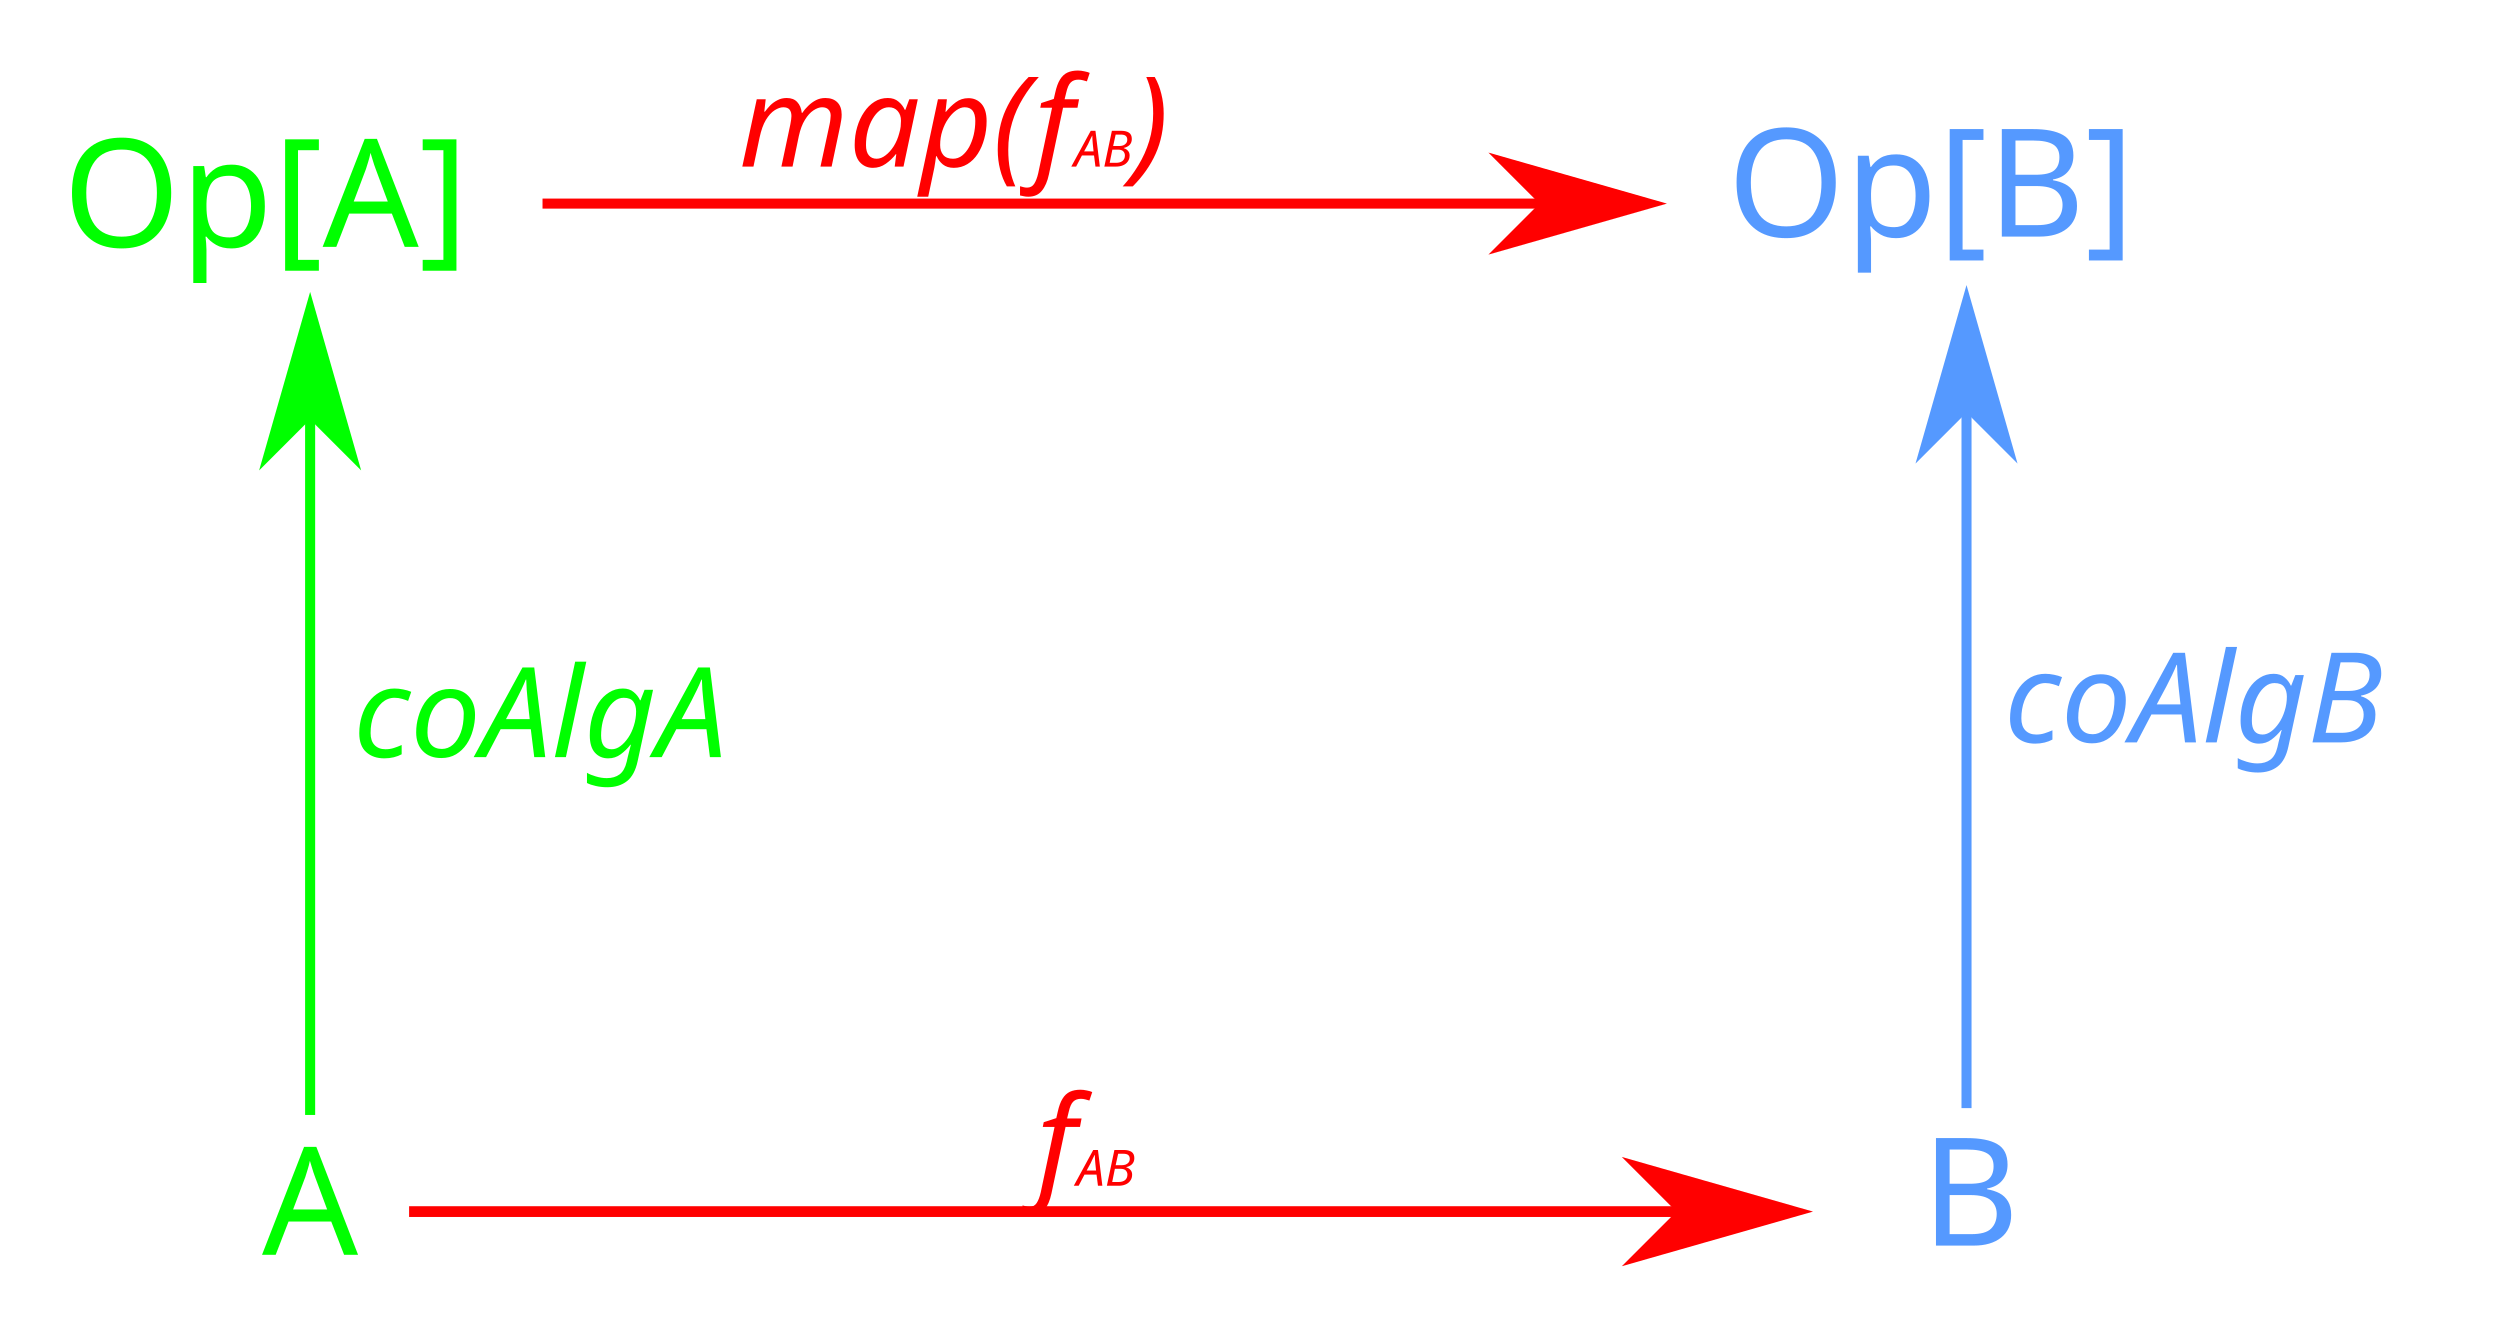
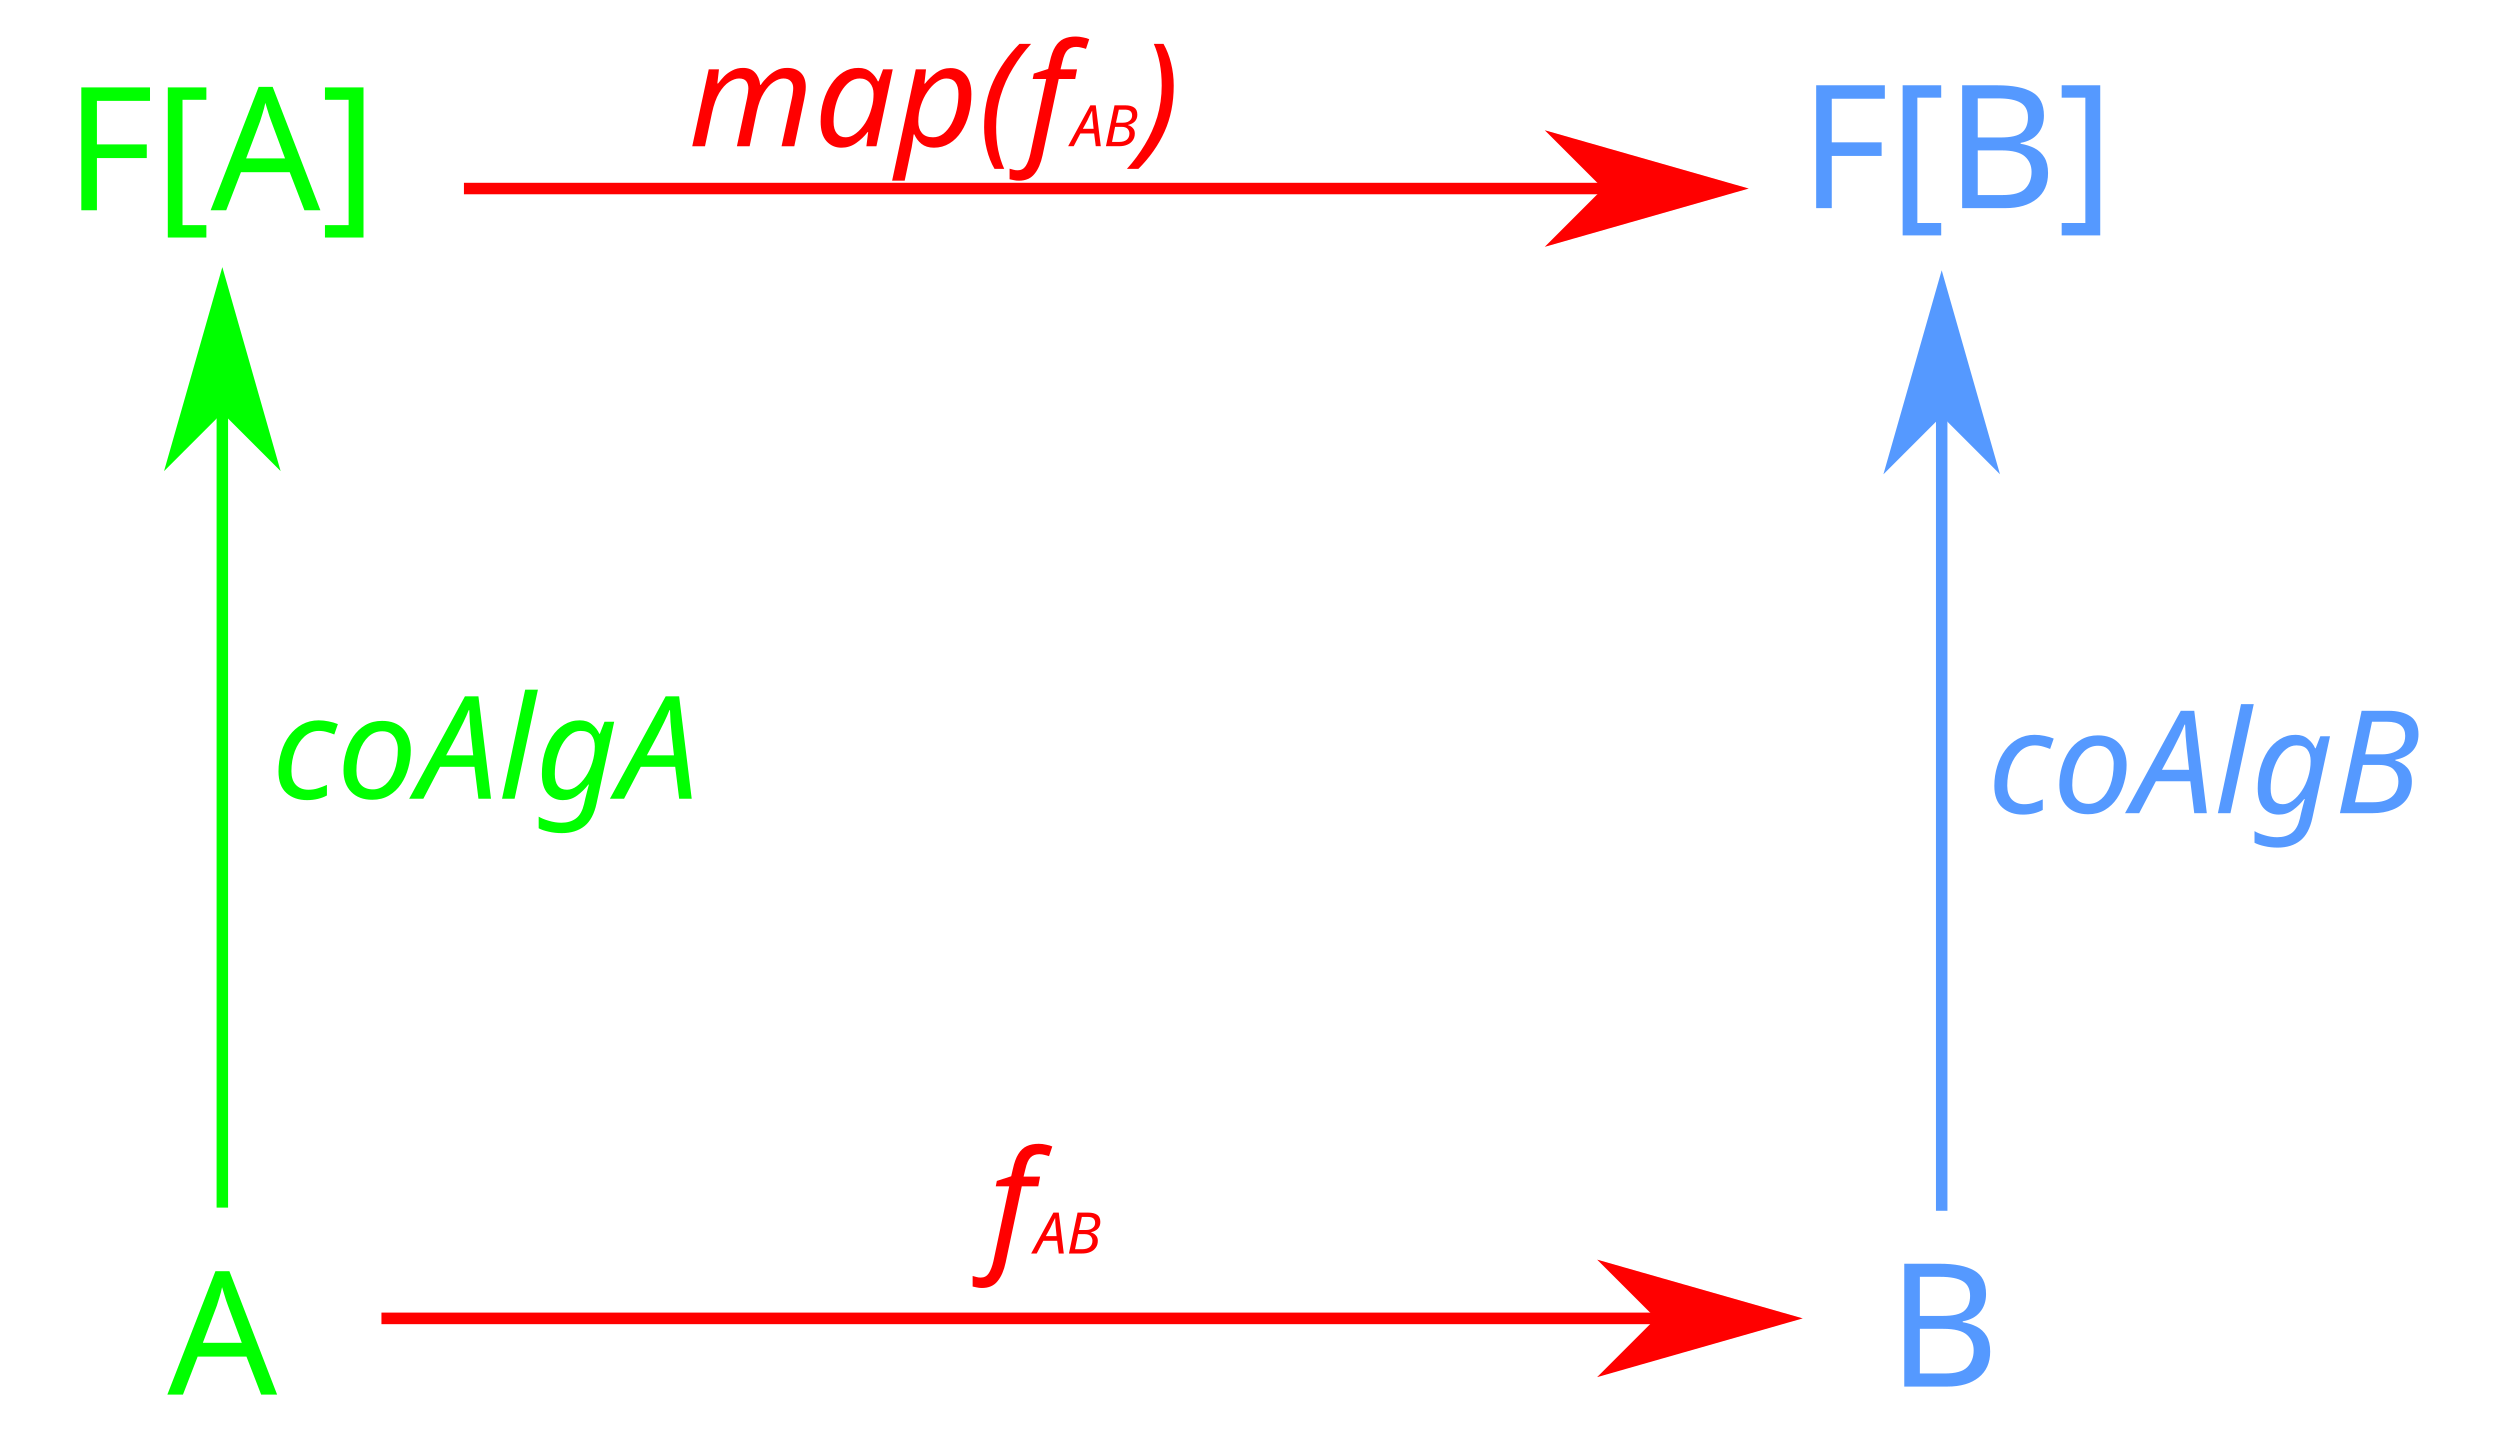
- <svg xmlns="http://www.w3.org/2000/svg" width="70.242mm" height="37.557mm" viewBox="0 0 248.89 133.075" id="svg2" version="1.1">
+ <svg xmlns="http://www.w3.org/2000/svg" width="61.471mm" height="35.291mm" viewBox="0 0 217.81 125.048" id="svg2" version="1.1">
  <defs id="defs4">
+     <marker orient="auto" refY="0" refX="0" id="marker4662" style="overflow:visible">
+       <path id="path4664" d="M 0,0 5,-5 -12.5,0 5,5 Z" style="fill:#ff0000;fill-opacity:1;fill-rule:evenodd;stroke:#ff0000;stroke-width:1pt;stroke-opacity:1" transform="matrix(0.8,0,0,0.8,10,0)" />
+     </marker>
+     <marker orient="auto" refY="0" refX="0" id="marker4659" style="overflow:visible">
+       <path id="path4392" d="M 0,0 5,-5 -12.5,0 5,5 Z" style="fill:#ff0000;fill-opacity:1;fill-rule:evenodd;stroke:#ff0000;stroke-width:1pt;stroke-opacity:1" transform="matrix(0.8,0,0,0.8,10,0)" />
+     </marker>
+     <marker orient="auto" refY="0" refX="0" id="marker4655" style="overflow:visible">
+       <path id="path4657" d="M 0,0 5,-5 -12.5,0 5,5 Z" style="fill:#ff0000;fill-opacity:1;fill-rule:evenodd;stroke:#ff0000;stroke-width:1pt;stroke-opacity:1" transform="matrix(-0.8,0,0,-0.8,-10,0)" />
+     </marker>
+     <marker orient="auto" refY="0" refX="0" id="marker4651" style="overflow:visible">
+       <path id="path4653" d="M 0,0 5,-5 -12.5,0 5,5 Z" style="fill:#5599ff;fill-opacity:1;fill-rule:evenodd;stroke:#5599ff;stroke-width:1pt;stroke-opacity:1" transform="matrix(-0.8,0,0,-0.8,-10,0)" />
+     </marker>
+     <marker orient="auto" refY="0" refX="0" id="marker4648" style="overflow:visible">
+       <path id="path4395" d="M 0,0 5,-5 -12.5,0 5,5 Z" style="fill:#00ff00;fill-opacity:1;fill-rule:evenodd;stroke:#00ff00;stroke-width:1pt;stroke-opacity:1" transform="matrix(-0.8,0,0,-0.8,-10,0)" />
+     </marker>
    <marker orient="auto" refY="0" refX="0" id="marker5787" style="overflow:visible">
-       <path id="path5789" d="M 0,0 5,-5 -12.5,0 5,5 0,0 Z" style="fill:#5599ff;fill-opacity:1;fill-rule:evenodd;stroke:#5599ff;stroke-width:1pt;stroke-opacity:1" transform="matrix(0.8,0,0,0.8,10,0)" />
+       <path id="path5789" d="M 0,0 5,-5 -12.5,0 5,5 Z" style="fill:#5599ff;fill-opacity:1;fill-rule:evenodd;stroke:#5599ff;stroke-width:1pt;stroke-opacity:1" transform="matrix(0.8,0,0,0.8,10,0)" />
    </marker>
    <marker orient="auto" refY="0" refX="0" id="Arrow1Lstart" style="overflow:visible">
-       <path id="path5481" d="M 0,0 5,-5 -12.5,0 5,5 0,0 Z" style="fill:#00ff00;fill-opacity:1;fill-rule:evenodd;stroke:#00ff00;stroke-width:1pt;stroke-opacity:1" transform="matrix(0.8,0,0,0.8,10,0)" />
+       <path id="path5481" d="M 0,0 5,-5 -12.5,0 5,5 Z" style="fill:#00ff00;fill-opacity:1;fill-rule:evenodd;stroke:#00ff00;stroke-width:1pt;stroke-opacity:1" transform="matrix(0.8,0,0,0.8,10,0)" />
    </marker>
    <marker orient="auto" refY="0" refX="0" id="marker7296" style="overflow:visible">
-       <path id="path7298" d="M 0,0 5,-5 -12.5,0 5,5 0,0 Z" style="fill:#5599ff;fill-opacity:1;fill-rule:evenodd;stroke:#5599ff;stroke-width:1pt;stroke-opacity:1" transform="matrix(-0.8,0,0,-0.8,-10,0)" />
+       <path id="path7298" d="M 0,0 5,-5 -12.5,0 5,5 Z" style="fill:#5599ff;fill-opacity:1;fill-rule:evenodd;stroke:#5599ff;stroke-width:1pt;stroke-opacity:1" transform="matrix(-0.8,0,0,-0.8,-10,0)" />
    </marker>
    <marker style="overflow:visible" id="marker4882" refX="0" refY="0" orient="auto">
-       <path transform="matrix(-0.8,0,0,-0.8,-10,0)" style="fill:#ff0000;fill-opacity:1;fill-rule:evenodd;stroke:#ff0000;stroke-width:1pt;stroke-opacity:1" d="M 0,0 5,-5 -12.5,0 5,5 0,0 Z" id="path4884" />
-     </marker>
-     <marker orient="auto" refY="0" refX="0" id="marker4848" style="overflow:visible">
-       <path id="path4850" d="M 0,0 5,-5 -12.5,0 5,5 0,0 Z" style="fill:#ff0000;fill-opacity:1;fill-rule:evenodd;stroke:#ff0000;stroke-width:1pt;stroke-opacity:1" transform="matrix(-0.8,0,0,-0.8,-10,0)" />
+       <path transform="matrix(-0.8,0,0,-0.8,-10,0)" style="fill:#ff0000;fill-opacity:1;fill-rule:evenodd;stroke:#ff0000;stroke-width:1pt;stroke-opacity:1" d="M 0,0 5,-5 -12.5,0 5,5 Z" id="path4884" />
    </marker>
    <marker orient="auto" refY="0" refX="0" id="Arrow1Lend" style="overflow:visible">
-       <path id="path4173" d="M 0,0 5,-5 -12.5,0 5,5 0,0 Z" style="fill:#00ff00;fill-opacity:1;fill-rule:evenodd;stroke:#00ff00;stroke-width:1pt;stroke-opacity:1" transform="matrix(-0.8,0,0,-0.8,-10,0)" />
+       <path id="path4173" d="M 0,0 5,-5 -12.5,0 5,5 Z" style="fill:#00ff00;fill-opacity:1;fill-rule:evenodd;stroke:#00ff00;stroke-width:1pt;stroke-opacity:1" transform="matrix(-0.8,0,0,-0.8,-10,0)" />
    </marker>
  </defs>
-   <g id="layer1" transform="translate(2.550348,5.787471)">
-     <text xml:space="preserve" style="font-style:normal;font-weight:normal;font-size:15px;line-height:125%;font-family:sans-serif;letter-spacing:0px;word-spacing:0px;fill:#000000;fill-opacity:1;stroke:none;stroke-width:1px;stroke-linecap:butt;stroke-linejoin:miter;stroke-opacity:1" x="3.694" y="18.791" id="text3336">
-       <tspan id="tspan3338" x="3.694" y="18.791" style="fill:#00ff00">Op[A]</tspan>
+   <g id="layer1" transform="translate(-8.955594,0.00117131)">
+     <text xml:space="preserve" style="font-style:normal;font-weight:normal;line-height:0%;font-family:sans-serif;letter-spacing:0px;word-spacing:0px;fill:#000000;fill-opacity:1;stroke:none;stroke-width:1px;stroke-linecap:butt;stroke-linejoin:miter;stroke-opacity:1" x="14.585" y="18.317" id="text3336">
+       <tspan id="tspan3338" x="14.585" y="18.317" style="font-size:15px;line-height:1.25;fill:#00ff00">F[A]</tspan>
    </text>
-     <text xml:space="preserve" style="font-style:normal;font-weight:normal;font-size:15px;line-height:125%;font-family:sans-serif;letter-spacing:0px;word-spacing:0px;fill:#000000;fill-opacity:1;stroke:none;stroke-width:1px;stroke-linecap:butt;stroke-linejoin:miter;stroke-opacity:1" x="310" y="58.076" id="text3340">
-       <tspan id="tspan3342" x="310" y="58.076" />
+     <text xml:space="preserve" style="font-style:normal;font-weight:normal;line-height:0%;font-family:sans-serif;letter-spacing:0px;word-spacing:0px;fill:#000000;fill-opacity:1;stroke:none;stroke-width:1px;stroke-linecap:butt;stroke-linejoin:miter;stroke-opacity:1" x="23.534" y="121.504" id="text3344">
+       <tspan id="tspan3346" x="23.534" y="121.504" style="font-size:15px;line-height:1.25;fill:#00ff00">A</tspan>
    </text>
-     <text xml:space="preserve" style="font-style:normal;font-weight:normal;font-size:15px;line-height:125%;font-family:sans-serif;letter-spacing:0px;word-spacing:0px;fill:#000000;fill-opacity:1;stroke:none;stroke-width:1px;stroke-linecap:butt;stroke-linejoin:miter;stroke-opacity:1" x="23.534" y="119.136" id="text3344">
-       <tspan id="tspan3346" x="23.534" y="119.136" style="fill:#00ff00">A</tspan>
+     <text xml:space="preserve" style="font-style:normal;font-weight:normal;line-height:0%;font-family:sans-serif;letter-spacing:0px;word-spacing:0px;fill:#5599ff;fill-opacity:1;stroke:none;stroke-width:1px;stroke-linecap:butt;stroke-linejoin:miter;stroke-opacity:1" x="165.736" y="18.134" id="text3348">
+       <tspan id="tspan3350" x="165.736" y="18.134" style="font-size:15px;line-height:1.25">F[B]</tspan>
    </text>
-     <text xml:space="preserve" style="font-style:normal;font-weight:normal;font-size:15px;line-height:125%;font-family:sans-serif;letter-spacing:0px;word-spacing:0px;fill:#5599ff;fill-opacity:1;stroke:none;stroke-width:1px;stroke-linecap:butt;stroke-linejoin:miter;stroke-opacity:1" x="169.414" y="17.764" id="text3348">
-       <tspan id="tspan3350" x="169.414" y="17.764">Op[B]</tspan>
+     <path style="fill:#00ff00;fill-rule:evenodd;stroke:#00ff00;stroke-width:1;stroke-linecap:butt;stroke-linejoin:miter;stroke-miterlimit:4;stroke-dasharray:none;stroke-opacity:1;marker-start:url(#Arrow1Lstart)" d="M 28.325,25.212 V 105.212" id="path3358" />
+     <path style="fill:#5599ff;fill-rule:evenodd;stroke:#5599ff;stroke-width:1px;stroke-linecap:butt;stroke-linejoin:miter;stroke-opacity:1;marker-start:url(#marker5787)" d="M 178.125,25.488 V 105.488" id="path3360" />
+     <path style="fill:#ff0000;fill-rule:evenodd;stroke:#ff0000;stroke-width:1px;stroke-linecap:butt;stroke-linejoin:miter;stroke-opacity:1;marker-start:;marker-end:url(#marker4655)" d="M 49.375,16.425 H 159.375" id="path3362" />
+     <path style="fill:none;fill-rule:evenodd;stroke:#ff0000;stroke-width:1.008px;stroke-linecap:butt;stroke-linejoin:miter;stroke-opacity:1;marker-start:;marker-end:url(#marker4882)" d="M 42.188,114.863 H 164.063" id="path3364" />
+     <text xml:space="preserve" style="font-style:normal;font-weight:normal;line-height:0%;font-family:sans-serif;letter-spacing:0px;word-spacing:0px;fill:#5599ff;fill-opacity:1;stroke:none;stroke-width:1px;stroke-linecap:butt;stroke-linejoin:miter;stroke-opacity:1" x="173.409" y="120.803" id="text6686">
+       <tspan id="tspan6688" x="173.409" y="120.803" style="font-size:15px;line-height:1.25">B</tspan>
    </text>
-     <path style="fill:#00ff00;fill-rule:evenodd;stroke:#00ff00;stroke-width:1px;stroke-linecap:butt;stroke-linejoin:miter;stroke-opacity:1;marker-start:url(#Arrow1Lstart)" d="m 28.325,25.212 0,80" id="path3358" />
-     <path style="fill:#5599ff;fill-rule:evenodd;stroke:#5599ff;stroke-width:1px;stroke-linecap:butt;stroke-linejoin:miter;stroke-opacity:1;marker-start:url(#marker5787)" d="m 193.228,24.531 0,80" id="path3360" />
-     <path style="fill:#ff0000;fill-rule:evenodd;stroke:#ff0000;stroke-width:1px;stroke-linecap:butt;stroke-linejoin:miter;stroke-opacity:1;marker-end:url(#marker4848)" d="m 51.461,14.481 110,0" id="path3362" />
-     <path style="fill:none;fill-rule:evenodd;stroke:#ff0000;stroke-width:1.071px;stroke-linecap:butt;stroke-linejoin:miter;stroke-opacity:1;marker-end:url(#marker4882)" d="m 38.178,114.833 137.69,0" id="path3364" />
-     <text xml:space="preserve" style="font-style:normal;font-weight:normal;font-size:15px;line-height:125%;font-family:sans-serif;letter-spacing:0px;word-spacing:0px;fill:#5599ff;fill-opacity:1;stroke:none;stroke-width:1px;stroke-linecap:butt;stroke-linejoin:miter;stroke-opacity:1" x="188.733" y="118.22" id="text6686">
-       <tspan id="tspan6688" x="188.733" y="118.22">B</tspan>
+     <text xml:space="preserve" style="font-style:normal;font-weight:normal;line-height:0%;font-family:sans-serif;letter-spacing:0px;word-spacing:0px;fill:#ff0000;fill-opacity:1;stroke:none;stroke-width:1px;stroke-linecap:butt;stroke-linejoin:miter;stroke-opacity:1" x="68.923" y="12.74" id="text8914">
+       <tspan id="tspan8916" x="68.923" y="12.74" style="font-style:italic;font-variant:normal;font-weight:normal;font-stretch:normal;font-size:12.5px;line-height:1.25;font-family:sans-serif;-inkscape-font-specification:'sans-serif Italic';fill:#ff0000">map(f<tspan style="font-size:5px" id="tspan5453">AB</tspan>)</tspan>
    </text>
-     <text xml:space="preserve" style="font-style:normal;font-weight:normal;font-size:15px;line-height:125%;font-family:sans-serif;letter-spacing:0px;word-spacing:0px;fill:#ff0000;fill-opacity:1;stroke:none;stroke-width:1px;stroke-linecap:butt;stroke-linejoin:miter;stroke-opacity:1" x="71.009" y="10.796" id="text8914">
-       <tspan id="tspan8916" x="71.009" y="10.796" style="font-style:italic;font-variant:normal;font-weight:normal;font-stretch:normal;font-size:12.5px;font-family:sans-serif;-inkscape-font-specification:'sans-serif Italic';fill:#ff0000">map(f<tspan style="font-size:5px" id="tspan5453">AB</tspan>)</tspan>
-     </text>
-     <text xml:space="preserve" style="font-style:normal;font-weight:normal;font-size:15px;line-height:125%;font-family:sans-serif;letter-spacing:0px;word-spacing:0px;fill:#ff0000;fill-opacity:1;stroke:none;stroke-width:1px;stroke-linecap:butt;stroke-linejoin:miter;stroke-opacity:1" x="100.657" y="112.261" id="text8918">
-       <tspan id="tspan8920" x="100.657" y="112.261" style="font-style:italic;font-variant:normal;font-weight:normal;font-stretch:normal;font-size:12.5px;font-family:sans-serif;-inkscape-font-specification:'sans-serif Italic';fill:#ff0000">f<tspan style="font-size:5px" id="tspan5457">AB</tspan>
+     <text xml:space="preserve" style="font-style:normal;font-weight:normal;line-height:0%;font-family:sans-serif;letter-spacing:0px;word-spacing:0px;fill:#ff0000;fill-opacity:1;stroke:none;stroke-width:1px;stroke-linecap:butt;stroke-linejoin:miter;stroke-opacity:1" x="95.101" y="109.213" id="text8918">
+       <tspan id="tspan8920" x="95.101" y="109.213" style="font-style:italic;font-variant:normal;font-weight:normal;font-stretch:normal;font-size:12.5px;line-height:1.25;font-family:sans-serif;-inkscape-font-specification:'sans-serif Italic';fill:#ff0000">f<tspan style="font-size:5px" id="tspan5457">AB</tspan>
      </tspan>
    </text>
-     <text xml:space="preserve" style="font-style:normal;font-weight:normal;font-size:15px;line-height:125%;font-family:sans-serif;letter-spacing:0px;word-spacing:0px;fill:#000000;fill-opacity:1;stroke:none;stroke-width:1px;stroke-linecap:butt;stroke-linejoin:miter;stroke-opacity:1" x="32.626" y="69.584" id="text8922">
-       <tspan id="tspan8924" x="32.626" y="69.584" style="font-style:italic;font-variant:normal;font-weight:normal;font-stretch:normal;font-size:12.5px;font-family:sans-serif;-inkscape-font-specification:'sans-serif Italic';fill:#00ff00">coAlgA</tspan>
+     <text xml:space="preserve" style="font-style:normal;font-weight:normal;line-height:0%;font-family:sans-serif;letter-spacing:0px;word-spacing:0px;fill:#000000;fill-opacity:1;stroke:none;stroke-width:1px;stroke-linecap:butt;stroke-linejoin:miter;stroke-opacity:1" x="32.626" y="69.584" id="text8922">
+       <tspan id="tspan8924" x="32.626" y="69.584" style="font-style:italic;font-variant:normal;font-weight:normal;font-stretch:normal;font-size:12.5px;line-height:1.25;font-family:sans-serif;-inkscape-font-specification:'sans-serif Italic';fill:#00ff00">coAlgA</tspan>
    </text>
-     <text xml:space="preserve" style="font-style:normal;font-weight:normal;font-size:15px;line-height:125%;font-family:sans-serif;letter-spacing:0px;word-spacing:0px;fill:#5599ff;fill-opacity:1;stroke:none;stroke-width:1px;stroke-linecap:butt;stroke-linejoin:miter;stroke-opacity:1" x="196.968" y="68.12" id="text8926">
-       <tspan id="tspan8928" x="196.968" y="68.12" style="font-style:italic;font-variant:normal;font-weight:normal;font-stretch:normal;font-size:12.5px;font-family:sans-serif;-inkscape-font-specification:'sans-serif Italic';fill:#5599ff">coAlgB</tspan>
+     <text xml:space="preserve" style="font-style:normal;font-weight:normal;line-height:0%;font-family:sans-serif;letter-spacing:0px;word-spacing:0px;fill:#5599ff;fill-opacity:1;stroke:none;stroke-width:1px;stroke-linecap:butt;stroke-linejoin:miter;stroke-opacity:1" x="182.117" y="70.845" id="text8926">
+       <tspan id="tspan8928" x="182.117" y="70.845" style="font-style:italic;font-variant:normal;font-weight:normal;font-stretch:normal;font-size:12.5px;line-height:1.25;font-family:sans-serif;-inkscape-font-specification:'sans-serif Italic';fill:#5599ff">coAlgB</tspan>
    </text>
  </g>
</svg>
